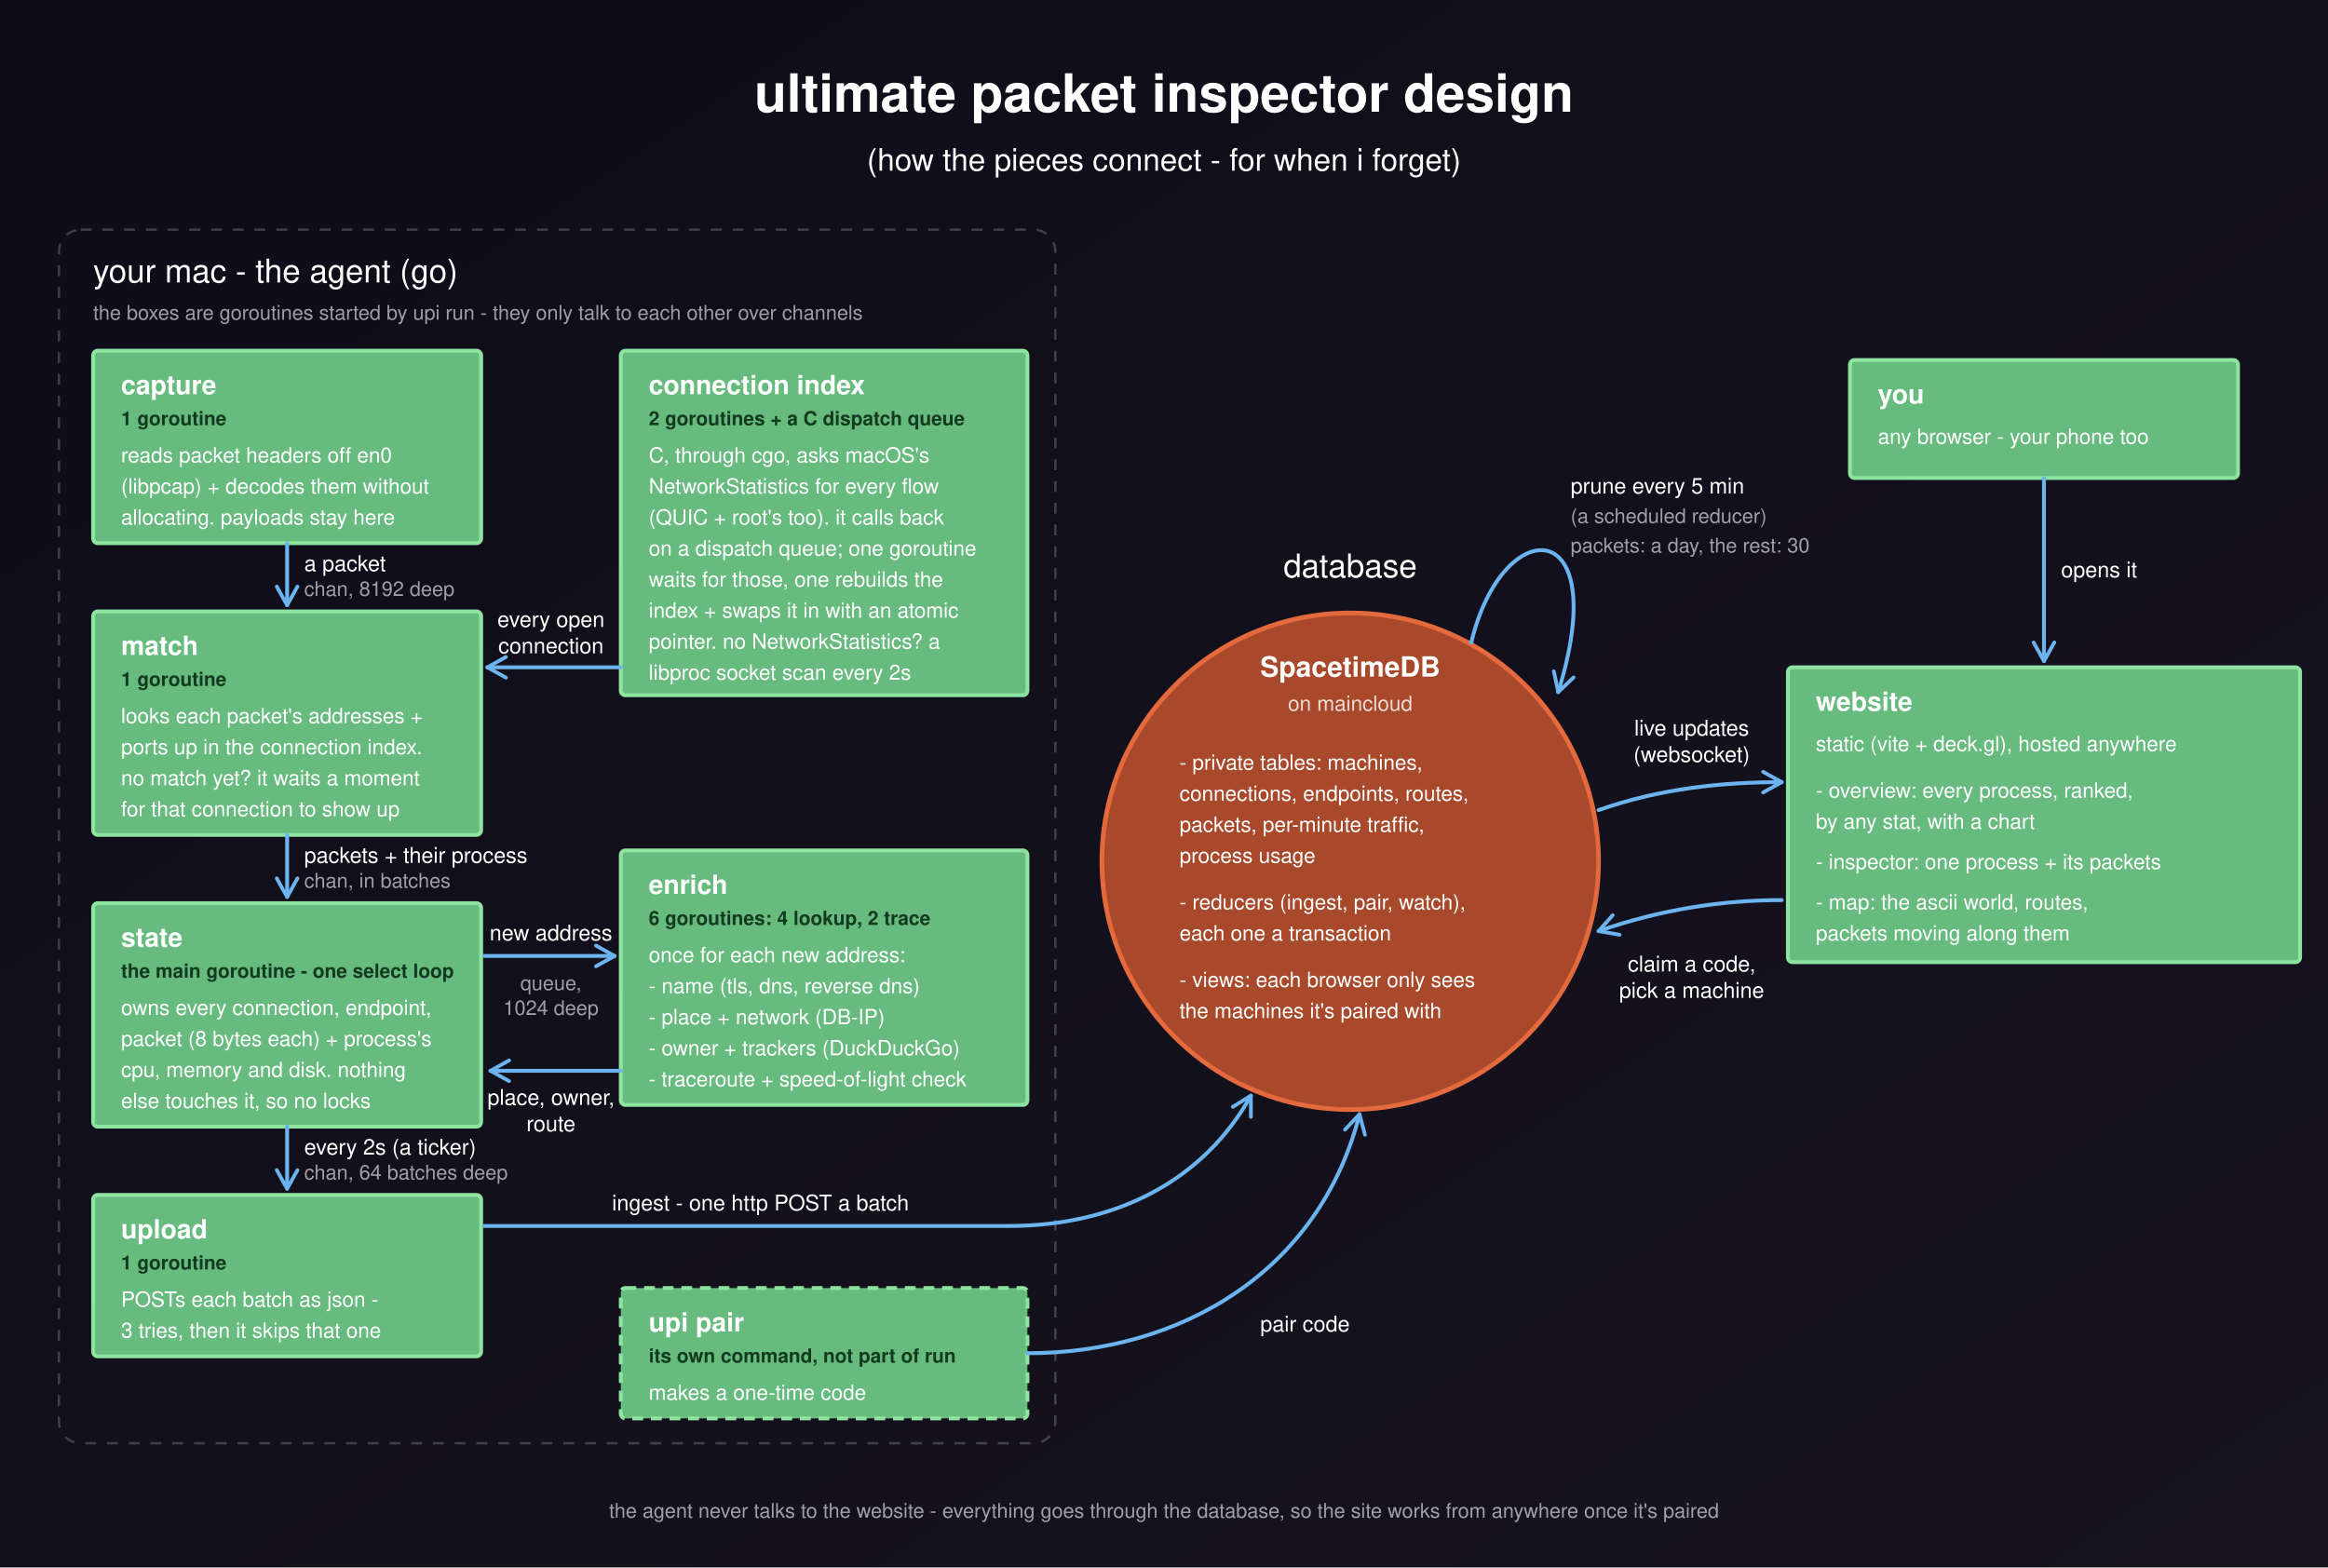
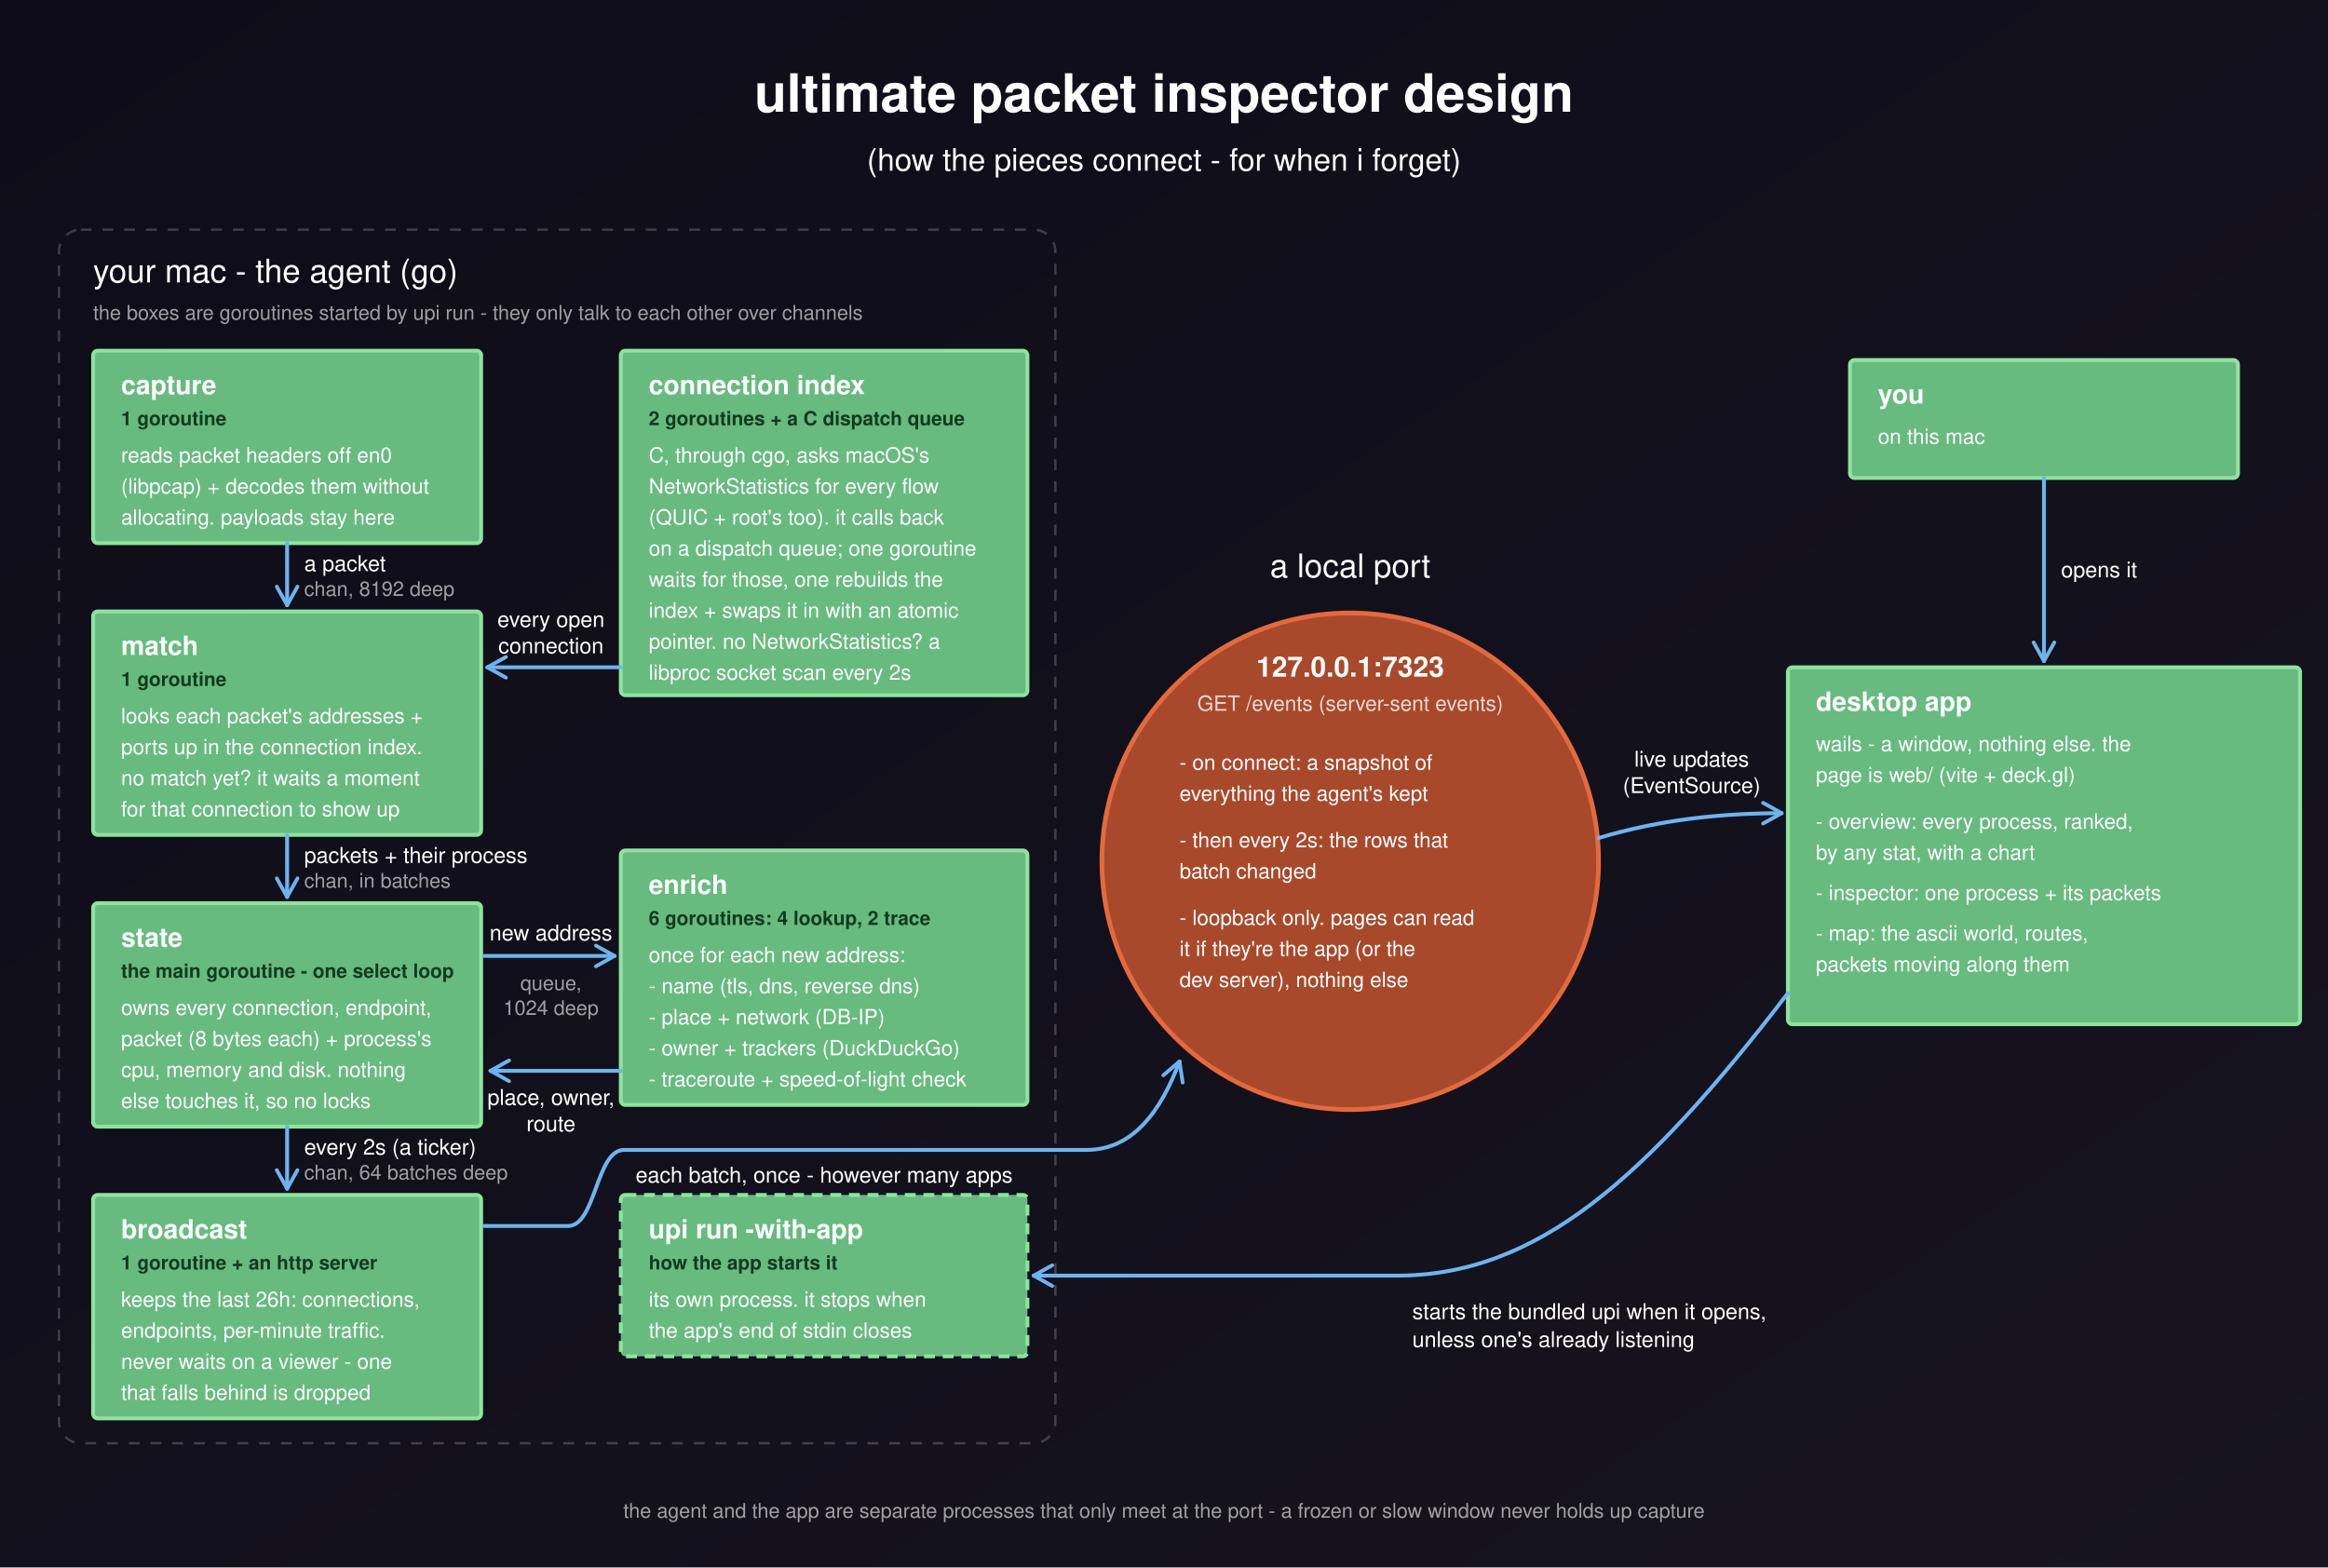
<svg xmlns="http://www.w3.org/2000/svg" width="1500" height="1010" viewBox="0 0 1500 1010" font-family="-apple-system, 'Helvetica Neue', Helvetica, Arial, sans-serif">
  <defs>
    <linearGradient id="bg" x1="0" y1="0" x2="1" y2="1">
      <stop offset="0" stop-color="#0d0c18" />
      <stop offset="1" stop-color="#17141f" />
    </linearGradient>
    <marker id="arrow" viewBox="0 0 12 12" refX="10" refY="6" markerWidth="16" markerHeight="16" markerUnits="userSpaceOnUse" orient="auto-start-reverse">
      <path d="M1 1 L10 6 L1 11" fill="none" stroke="#6cb4f0" stroke-width="1.8" stroke-linecap="round" stroke-linejoin="round" />
    </marker>
    <style>
      .box { fill: #67bb7e; stroke: #8ee39f; stroke-width: 2.5; }
      .cmd { fill: #67bb7e; stroke: #8ee39f; stroke-width: 2.5; stroke-dasharray: 7 5; }
      .title { fill: #fff; font-size: 17px; font-weight: 600; }
      .tag { fill: #123a1e; font-size: 12.5px; font-weight: 600; }
      .text { fill: #fff; font-size: 13.5px; white-space: pre; }
      .label { fill: #fff; font-size: 14px; }
      .big { fill: #fff; font-size: 21px; }
      .arrow { fill: none; stroke: #6cb4f0; stroke-width: 2.5; stroke-linecap: round; marker-end: url(#arrow); }
      .region { fill: none; stroke: #ffffff33; stroke-width: 1.5; stroke-dasharray: 7 7; }
      .muted { fill: #ffffff99; font-size: 13px; }
    </style>
  </defs>
  <rect width="1500" height="1010" fill="url(#bg)" />
  <text x="750" y="72" text-anchor="middle" fill="#fff" font-size="34" font-weight="700">ultimate packet inspector design</text>
  <text x="750" y="110" text-anchor="middle" fill="#fff" font-size="20">(how the pieces connect - for when i forget)</text>
  <rect class="region" x="38" y="148" width="642" height="782" rx="14" />
  <text class="big" x="60" y="182">your mac - the agent (go)</text>
  <text class="muted" x="60" y="206">the boxes are goroutines started by upi run - they only talk to each other over channels</text>
  <rect class="box" x="60" y="226" width="250" height="124" rx="3" />
  <text class="title" x="78" y="254">capture</text>
  <text class="tag" x="78" y="274">1 goroutine</text>
  <text class="text" x="78" y="298">reads packet headers off en0</text>
  <text class="text" x="78" y="318">(libpcap) + decodes them without</text>
  <text class="text" x="78" y="338">allocating. payloads stay here</text>
  <rect class="box" x="60" y="394" width="250" height="144" rx="3" />
  <text class="title" x="78" y="422">match</text>
  <text class="tag" x="78" y="442">1 goroutine</text>
  <text class="text" x="78" y="466">looks each packet's addresses +</text>
  <text class="text" x="78" y="486">ports up in the connection index.</text>
  <text class="text" x="78" y="506">no match yet? it waits a moment</text>
  <text class="text" x="78" y="526">for that connection to show up</text>
  <rect class="box" x="60" y="582" width="250" height="144" rx="3" />
  <text class="title" x="78" y="610">state</text>
  <text class="tag" x="78" y="630">the main goroutine - one select loop</text>
  <text class="text" x="78" y="654">owns every connection, endpoint,</text>
  <text class="text" x="78" y="674">packet (8 bytes each) + process's</text>
  <text class="text" x="78" y="694">cpu, memory and disk. nothing</text>
  <text class="text" x="78" y="714">else touches it, so no locks</text>
-   <rect class="box" x="60" y="770" width="250" height="104" rx="3" />
-   <text class="title" x="78" y="798">upload</text>
-   <text class="tag" x="78" y="818">1 goroutine</text>
-   <text class="text" x="78" y="842">POSTs each batch as json -</text>
-   <text class="text" x="78" y="862">3 tries, then it skips that one</text>
+   <rect class="box" x="60" y="770" width="250" height="144" rx="3" />
+   <text class="title" x="78" y="798">broadcast</text>
+   <text class="tag" x="78" y="818">1 goroutine + an http server</text>
+   <text class="text" x="78" y="842">keeps the last 26h: connections,</text>
+   <text class="text" x="78" y="862">endpoints, per-minute traffic.</text>
+   <text class="text" x="78" y="882">never waits on a viewer - one</text>
+   <text class="text" x="78" y="902">that falls behind is dropped</text>
  <rect class="box" x="400" y="226" width="262" height="222" rx="3" />
  <text class="title" x="418" y="254">connection index</text>
  <text class="tag" x="418" y="274">2 goroutines + a C dispatch queue</text>
  <text class="text" x="418" y="298">C, through cgo, asks macOS's</text>
  <text class="text" x="418" y="318">NetworkStatistics for every flow</text>
  <text class="text" x="418" y="338">(QUIC + root's too). it calls back</text>
  <text class="text" x="418" y="358">on a dispatch queue; one goroutine</text>
  <text class="text" x="418" y="378">waits for those, one rebuilds the</text>
  <text class="text" x="418" y="398">index + swaps it in with an atomic</text>
  <text class="text" x="418" y="418">pointer. no NetworkStatistics? a</text>
  <text class="text" x="418" y="438">libproc socket scan every 2s</text>
  <rect class="box" x="400" y="548" width="262" height="164" rx="3" />
  <text class="title" x="418" y="576">enrich</text>
  <text class="tag" x="418" y="596">6 goroutines: 4 lookup, 2 trace</text>
  <text class="text" x="418" y="620">once for each new address:</text>
  <text class="text" x="418" y="640">- name (tls, dns, reverse dns)</text>
  <text class="text" x="418" y="660">- place + network (DB-IP)</text>
  <text class="text" x="418" y="680">- owner + trackers (DuckDuckGo)</text>
  <text class="text" x="418" y="700">- traceroute + speed-of-light check</text>
-   <rect class="cmd" x="400" y="830" width="262" height="84" rx="3" />
-   <text class="title" x="418" y="858">upi pair</text>
-   <text class="tag" x="418" y="878">its own command, not part of run</text>
-   <text class="text" x="418" y="902">makes a one-time code</text>
+   <rect class="cmd" x="400" y="770" width="262" height="104" rx="3" />
+   <text class="title" x="418" y="798">upi run -with-app</text>
+   <text class="tag" x="418" y="818">how the app starts it</text>
+   <text class="text" x="418" y="842">its own process. it stops when</text>
+   <text class="text" x="418" y="862">the app's end of stdin closes</text>
  <path class="arrow" d="M185 350 L185 390" />
  <text class="label" x="196" y="368">a packet</text>
  <text class="muted" x="196" y="384">chan, 8192 deep</text>
  <path class="arrow" d="M185 538 L185 578" />
  <text class="label" x="196" y="556">packets + their process</text>
  <text class="muted" x="196" y="572">chan, in batches</text>
  <path class="arrow" d="M185 726 L185 766" />
  <text class="label" x="196" y="744">every 2s (a ticker)</text>
  <text class="muted" x="196" y="760">chan, 64 batches deep</text>
  <path class="arrow" d="M400 430 L314 430" />
  <text class="label" x="355" y="404" text-anchor="middle">every open</text>
  <text class="label" x="355" y="421" text-anchor="middle">connection</text>
  <path class="arrow" d="M312 616 L396 616" />
  <text class="label" x="355" y="606" text-anchor="middle">new address</text>
  <text class="muted" x="355" y="638" text-anchor="middle">queue,</text>
  <text class="muted" x="355" y="654" text-anchor="middle">1024 deep</text>
  <path class="arrow" d="M400 690 L316 690" />
  <text class="label" x="355" y="712" text-anchor="middle">place, owner,</text>
  <text class="label" x="355" y="729" text-anchor="middle">route</text>
-   <text class="big" x="870" y="372" text-anchor="middle">database</text>
+   <text class="big" x="870" y="372" text-anchor="middle">a local port</text>
  <circle cx="870" cy="555" r="160" fill="#a9492b" stroke="#e46a3d" stroke-width="3" />
-   <text x="870" y="436" text-anchor="middle" fill="#fff" font-size="18" font-weight="600">SpacetimeDB</text>
-   <text x="870" y="458" text-anchor="middle" fill="#ffffffcc" font-size="13.5">on maincloud</text>
-   <text class="text" x="760" y="496">- private tables: machines,</text>
-   <text class="text" x="760" y="516">  connections, endpoints, routes,</text>
-   <text class="text" x="760" y="536">  packets, per-minute traffic,</text>
-   <text class="text" x="760" y="556">  process usage</text>
-   <text class="text" x="760" y="586">- reducers (ingest, pair, watch),</text>
-   <text class="text" x="760" y="606">  each one a transaction</text>
-   <text class="text" x="760" y="636">- views: each browser only sees</text>
-   <text class="text" x="760" y="656">  the machines it's paired with</text>
-   <path class="arrow" d="M948 414 C 968 330 1040 330 1004 446" />
-   <text class="label" x="1012" y="318">prune every 5 min</text>
-   <text class="muted" x="1012" y="337">(a scheduled reducer)</text>
-   <text class="muted" x="1012" y="356">packets: a day, the rest: 30</text>
-   <path class="arrow" d="M312 790 L650 790 C 720 790 776 760 806 706" />
-   <text class="label" x="490" y="780" text-anchor="middle">ingest - one http POST a batch</text>
-   <path class="arrow" d="M662 872 C 760 872 850 820 876 718" />
-   <text class="label" x="812" y="858">pair code</text>
+   <text x="870" y="436" text-anchor="middle" fill="#fff" font-size="18" font-weight="600">127.0.0.1:7323</text>
+   <text x="870" y="458" text-anchor="middle" fill="#ffffffcc" font-size="13.5">GET /events (server-sent events)</text>
+   <text class="text" x="760" y="496">- on connect: a snapshot of</text>
+   <text class="text" x="760" y="516">  everything the agent's kept</text>
+   <text class="text" x="760" y="546">- then every 2s: the rows that</text>
+   <text class="text" x="760" y="566">  batch changed</text>
+   <text class="text" x="760" y="596">- loopback only. pages can read</text>
+   <text class="text" x="760" y="616">  it if they're the app (or the</text>
+   <text class="text" x="760" y="636">  dev server), nothing else</text>
+   <path class="arrow" d="M312 790 L366 790 C 384 790 384 741 402 741 L700 741 C 730 741 748 716 760 684" />
+   <text class="label" x="531" y="762" text-anchor="middle">each batch, once - however many apps</text>
  <rect class="box" x="1192" y="232" width="250" height="76" rx="3" />
  <text class="title" x="1210" y="260">you</text>
-   <text class="text" x="1210" y="286">any browser - your phone too</text>
-   <rect class="box" x="1152" y="430" width="330" height="190" rx="3" />
-   <text class="title" x="1170" y="458">website</text>
-   <text class="text" x="1170" y="484">static (vite + deck.gl), hosted anywhere</text>
-   <text class="text" x="1170" y="514">- overview: every process, ranked,</text>
-   <text class="text" x="1170" y="534">  by any stat, with a chart</text>
-   <text class="text" x="1170" y="560">- inspector: one process + its packets</text>
-   <text class="text" x="1170" y="586">- map: the ascii world, routes,</text>
-   <text class="text" x="1170" y="606">  packets moving along them</text>
+   <text class="text" x="1210" y="286">on this mac</text>
+   <rect class="box" x="1152" y="430" width="330" height="230" rx="3" />
+   <text class="title" x="1170" y="458">desktop app</text>
+   <text class="text" x="1170" y="484">wails - a window, nothing else. the</text>
+   <text class="text" x="1170" y="504">page is web/ (vite + deck.gl)</text>
+   <text class="text" x="1170" y="534">- overview: every process, ranked,</text>
+   <text class="text" x="1170" y="554">  by any stat, with a chart</text>
+   <text class="text" x="1170" y="580">- inspector: one process + its packets</text>
+   <text class="text" x="1170" y="606">- map: the ascii world, routes,</text>
+   <text class="text" x="1170" y="626">  packets moving along them</text>
  <path class="arrow" d="M1317 308 L1317 426" />
  <text class="label" x="1328" y="372">opens it</text>
-   <path class="arrow" d="M1030 522 C 1070 508 1110 504 1148 504" />
-   <text class="label" x="1090" y="474" text-anchor="middle">live updates</text>
-   <text class="label" x="1090" y="491" text-anchor="middle">(websocket)</text>
-   <path class="arrow" d="M1148 580 C 1110 580 1070 586 1030 600" />
-   <text class="label" x="1090" y="626" text-anchor="middle">claim a code,</text>
-   <text class="label" x="1090" y="643" text-anchor="middle">pick a machine</text>
-   <text class="muted" x="750" y="978" text-anchor="middle">the agent never talks to the website - everything goes through the database, so the site works from anywhere once it's paired</text>
+   <path class="arrow" d="M1030 540 C 1070 528 1110 524 1148 524" />
+   <text class="label" x="1090" y="494" text-anchor="middle">live updates</text>
+   <text class="label" x="1090" y="511" text-anchor="middle">(EventSource)</text>
+   <path class="arrow" d="M1152 640 C 1060 760 990 822 900 822 L666 822" />
+   <text class="label" x="910" y="850">starts the bundled upi when it opens,</text>
+   <text class="label" x="910" y="868">unless one's already listening</text>
+   <text class="muted" x="750" y="978" text-anchor="middle">the agent and the app are separate processes that only meet at the port - a frozen or slow window never holds up capture</text>
</svg>
